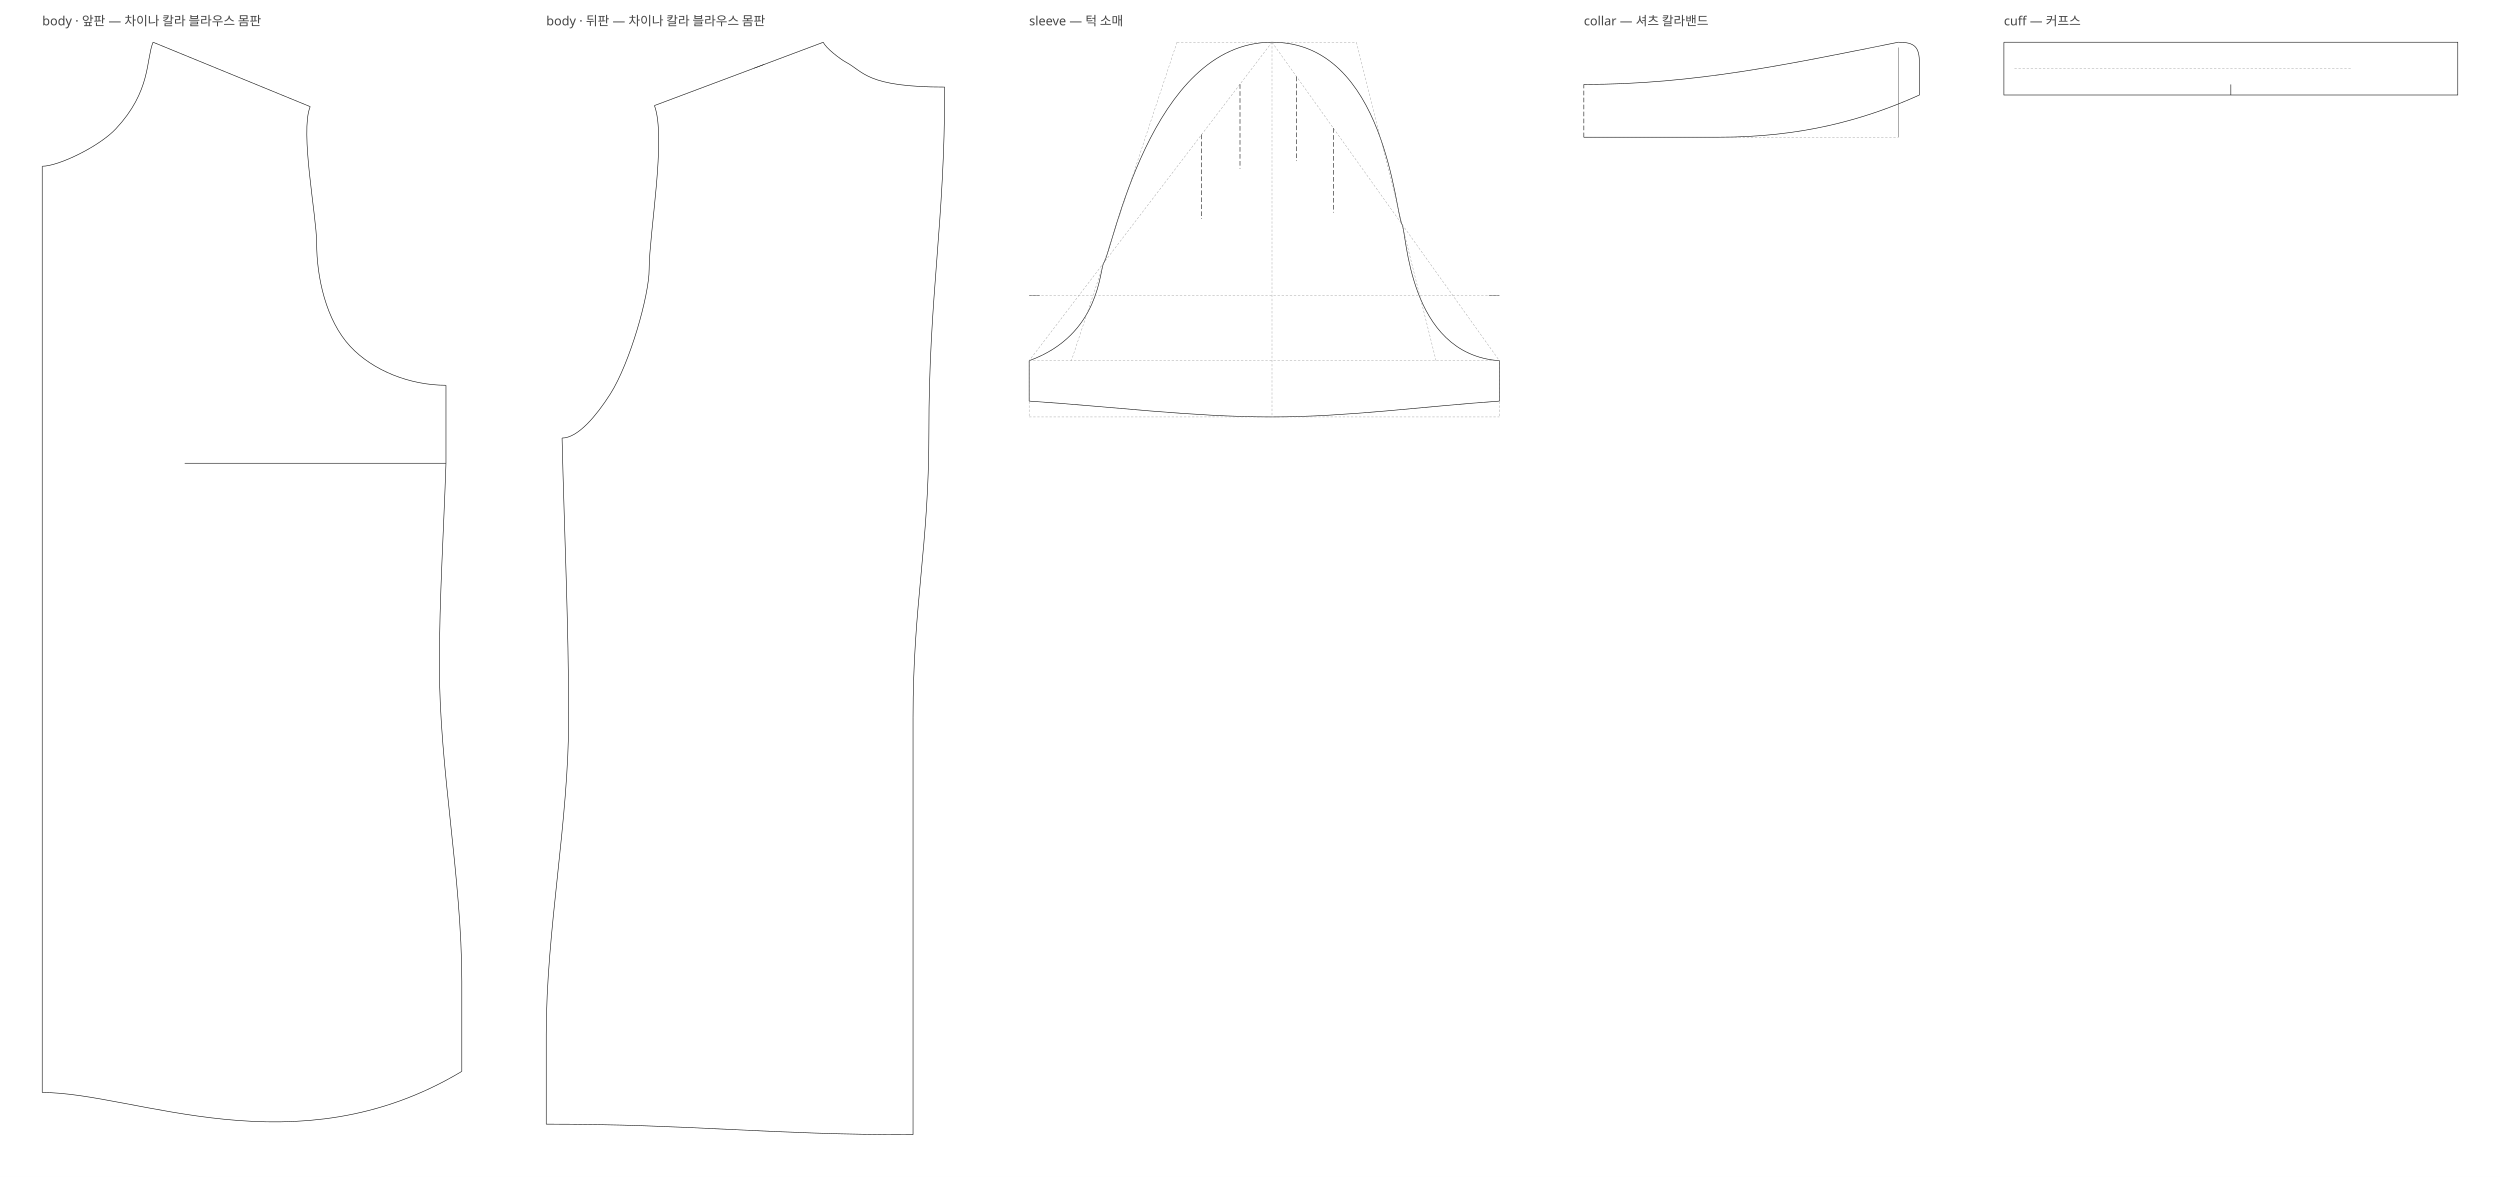
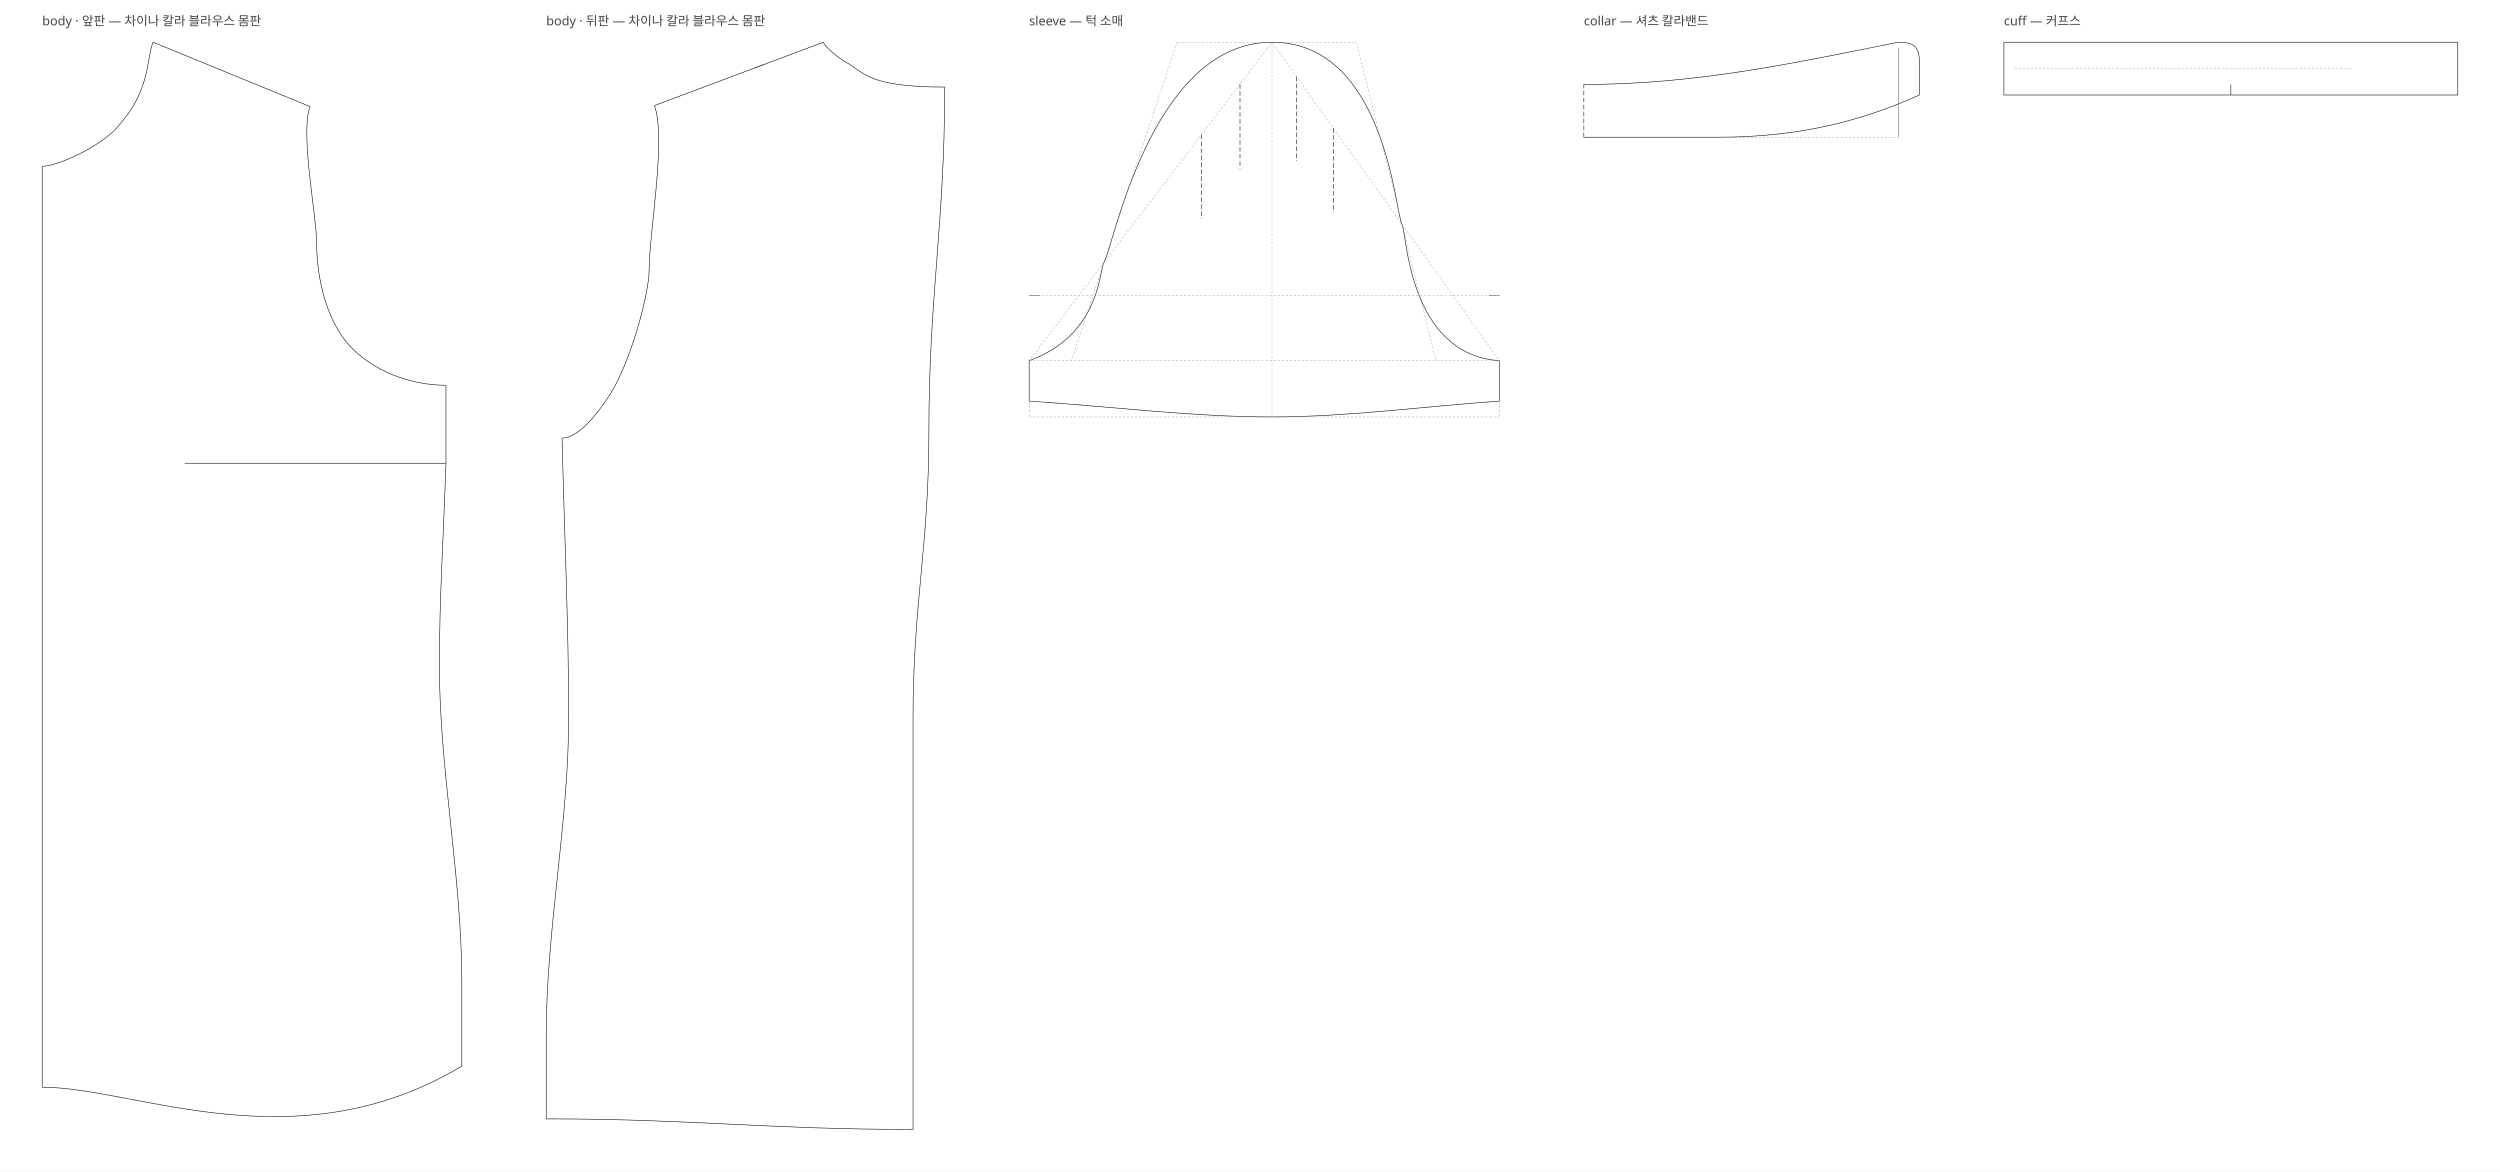
- <svg xmlns="http://www.w3.org/2000/svg" width="1503.962mm" height="708.025mm" viewBox="0 0 1503.962 708.025">
+ <svg xmlns="http://www.w3.org/2000/svg" width="1503.962mm" height="704.85mm" viewBox="0 0 1503.962 704.85">
  <rect width="100%" height="100%" fill="white" />
  <g id="body · 앞판">
    <g id="outline" fill="none" stroke="#111" stroke-width="0.35">
      <path d="M92.075 25.4C87.766 35.909 91 54.788 69.624 77.562C59.781 88.049 35.319 100.012 25.4 100.012" />
      <path d="M92.075 25.4L186.598 64.154" />
      <path d="M186.598 64.154C180.352 79.387 190.5 129.914 190.5 146.377C190.5 166.597 196.033 192.646 210.706 208.394C224.262 222.945 246.536 231.775 268.287 231.775" />
-       <path d="M25.4 100.012L25.4 657.225" />
+       <path d="M25.4 100.012L25.4 654.05" />
      <path d="M268.287 231.775L268.287 278.685" />
-       <path d="M268.287 278.685C266.978 318.735 264.319 359.978 264.319 400.05C264.319 463.073 277.812 527.527 277.812 590.55C277.812 608.362 277.812 626.713 277.812 644.525" />
-       <path d="M25.4 657.225C81.254 657.225 177.907 704.469 277.812 644.525" />
+       <path d="M268.287 278.685C266.978 318.735 264.319 359.978 264.319 400.05C264.319 463.073 277.812 527.527 277.812 590.55C277.812 607.314 277.812 624.586 277.812 641.35" />
+       <path d="M25.4 654.05C81.254 654.05 177.907 701.294 277.812 641.35" />
    </g>
    <g id="dart" fill="none" stroke="#111" stroke-width="0.35">
      <path d="M268.287 278.685L111.125 278.685L268.287 278.685" />
    </g>
    <text x="25.4" y="15.24" font-size="7.62" font-family="sans-serif" fill="#444">body · 앞판 — 차이나 칼라 블라우스 몸판</text>
  </g>
  <g id="body · 뒤판">
    <g id="outline" fill="none" stroke="#111" stroke-width="0.35">
      <path d="M495.3 25.4C496.564 28.77 505.589 35.648 508.77 37.33C519.632 43.071 521.025 52.387 568.325 52.387" />
      <path d="M393.7 63.5C400.961 82.863 390.525 140.26 390.525 161.925C390.525 177.648 378.965 218.407 367.162 236.987C358.727 250.266 347.576 263.525 338.137 263.525" />
      <path d="M568.325 52.387C568.325 135.66 558.8 177.078 558.8 260.35C558.8 329.036 549.275 363.114 549.275 431.8" />
-       <path d="M549.275 431.8L549.275 682.625" />
+       <path d="M549.275 431.8L549.275 679.45" />
      <path d="M495.3 25.4L393.7 63.5" />
-       <path d="M338.137 263.525C339.447 319.056 342.106 376.254 342.106 431.8C342.106 494.823 328.612 559.277 328.612 622.3C328.612 640.112 328.612 658.463 328.612 676.275" />
-       <path d="M549.275 682.625C460.973 682.625 416.914 676.275 328.612 676.275" />
+       <path d="M338.137 263.525C339.447 319.056 342.106 376.254 342.106 431.8C342.106 494.823 328.612 559.277 328.612 622.3C328.612 639.064 328.612 656.336 328.612 673.1" />
+       <path d="M549.275 679.45C460.973 679.45 416.914 673.1 328.612 673.1" />
    </g>
    <g id="mark" fill="none" stroke="#111" stroke-width="0.21">
      <path d="M459.626 38.778L453.68 41.007" />
    </g>
    <text x="328.612" y="15.24" font-size="7.62" font-family="sans-serif" fill="#444">body · 뒤판 — 차이나 칼라 블라우스 몸판</text>
  </g>
  <g id="sleeve">
    <g id="outline" fill="none" stroke="#111" stroke-width="0.35">
      <path d="M619.125 216.994C662.348 201.36 661.379 161.579 664.076 158.042C669.133 151.41 691.823 25.4 765.216 25.4" />
      <path d="M765.216 25.4C833.824 25.4 839.478 129.408 843.387 134.882C846.318 138.988 846.659 213.119 902.015 216.994" />
      <path d="M619.125 216.994L619.125 241.3" />
      <path d="M902.015 216.994L902.015 241.3" />
      <path d="M619.125 241.3C667.335 244.443 716.904 250.825 765.216 250.825C810.469 250.825 856.872 244.443 902.015 241.3" />
    </g>
    <g id="construction" fill="none" stroke="#888" stroke-width="0.21" stroke-dasharray="1.4,1.05">
      <path d="M765.216 25.4L765.216 250.825" />
      <path d="M619.125 216.994L902.015 216.994" />
      <path d="M619.125 177.8L902.015 177.8" />
      <path d="M708.066 25.4L816.016 25.4" />
      <path d="M765.216 25.4L619.125 216.994" />
      <path d="M765.216 25.4L902.015 216.994" />
      <path d="M708.066 25.4L644.525 216.994" />
      <path d="M816.016 25.4L863.915 216.994" />
      <path d="M619.125 216.994L619.125 250.825" />
      <path d="M902.015 216.994L902.015 250.825" />
      <path d="M619.125 250.825L902.015 250.825" />
    </g>
    <g id="mark" fill="none" stroke="#111" stroke-width="0.21">
      <path d="M619.125 177.8L625.475 177.8" />
      <path d="M902.015 177.8L895.665 177.8" />
    </g>
    <g id="fold" fill="none" stroke="#111" stroke-width="0.35" stroke-dasharray="2.8,1.4">
      <path d="M779.976 46.072L779.976 96.872" />
      <path d="M802.115 77.079L802.115 127.879" />
      <path d="M745.965 50.648L745.965 101.448" />
      <path d="M722.863 80.945L722.863 131.745" />
    </g>
    <text x="619.125" y="15.24" font-size="7.62" font-family="sans-serif" fill="#444">sleeve — 턱 소매</text>
  </g>
  <g id="collar">
    <g id="outline" fill="none" stroke="#111" stroke-width="0.35">
      <path d="M952.815 82.55C979.553 82.55 1007.1 82.55 1033.838 82.55C1083.243 82.55 1120.921 72.356 1154.712 57.15" />
      <path d="M1154.712 57.15C1154.712 50.864 1154.712 44.386 1154.712 38.1C1154.712 28.222 1151.89 25.4 1142.012 25.4" />
      <path d="M1142.012 25.4C1076.496 38.503 1019.628 50.8 952.815 50.8" />
    </g>
    <g id="construction" fill="none" stroke="#888" stroke-width="0.21" stroke-dasharray="1.4,1.05">
      <path d="M952.815 82.55L1142.012 82.55" />
    </g>
    <g id="mark" fill="none" stroke="#111" stroke-width="0.21">
      <path d="M1142.012 82.55L1142.012 28.575" />
    </g>
    <g id="fold" fill="none" stroke="#111" stroke-width="0.35" stroke-dasharray="2.8,1.4">
      <path d="M952.815 82.55L952.815 50.8" />
    </g>
    <text x="952.815" y="15.24" font-size="7.62" font-family="sans-serif" fill="#444">collar — 셔츠 칼라밴드</text>
  </g>
  <g id="cuff">
    <g id="outline" fill="none" stroke="#111" stroke-width="0.35">
      <path d="M1205.512 25.4L1478.562 25.4L1478.562 57.15L1205.512 57.15L1205.512 25.4" />
    </g>
    <g id="construction" fill="none" stroke="#888" stroke-width="0.21" stroke-dasharray="1.4,1.05">
      <path d="M1211.862 41.275L1415.062 41.275" />
    </g>
    <g id="notch" fill="none" stroke="#111" stroke-width="0.35">
      <path d="M1342.037 57.15L1342.037 50.8" />
    </g>
    <text x="1205.512" y="15.24" font-size="7.62" font-family="sans-serif" fill="#444">cuff — 커프스</text>
  </g>
</svg>
